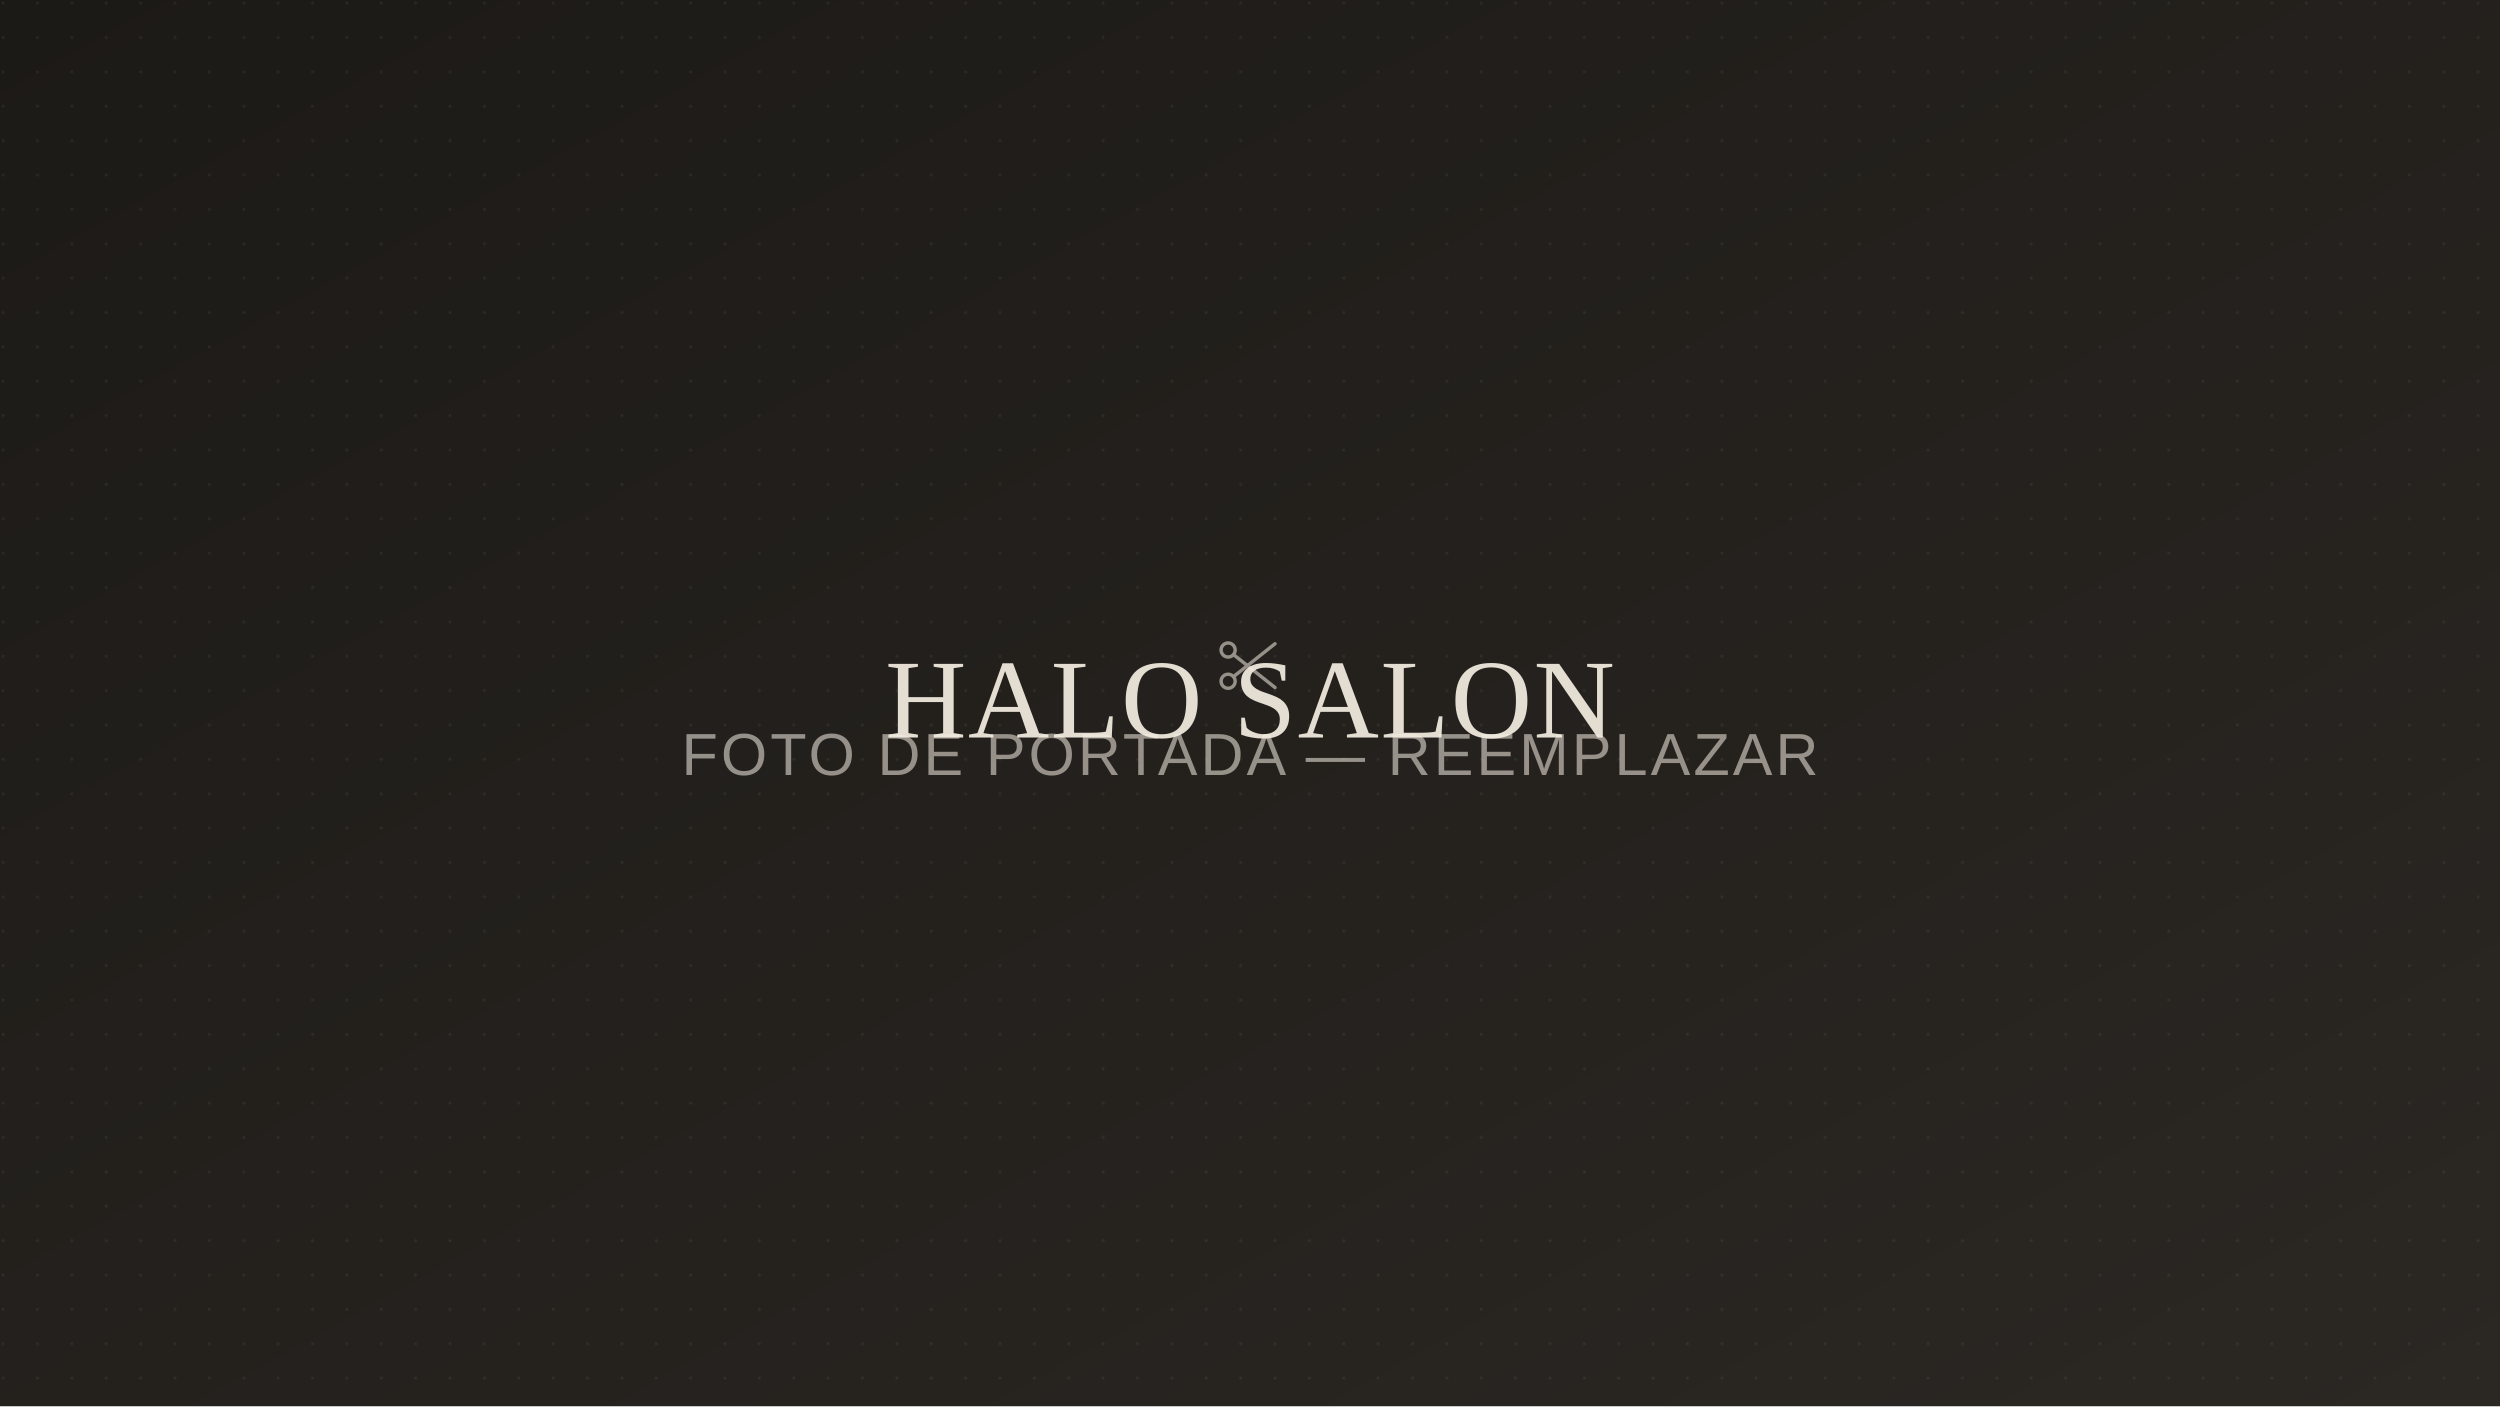
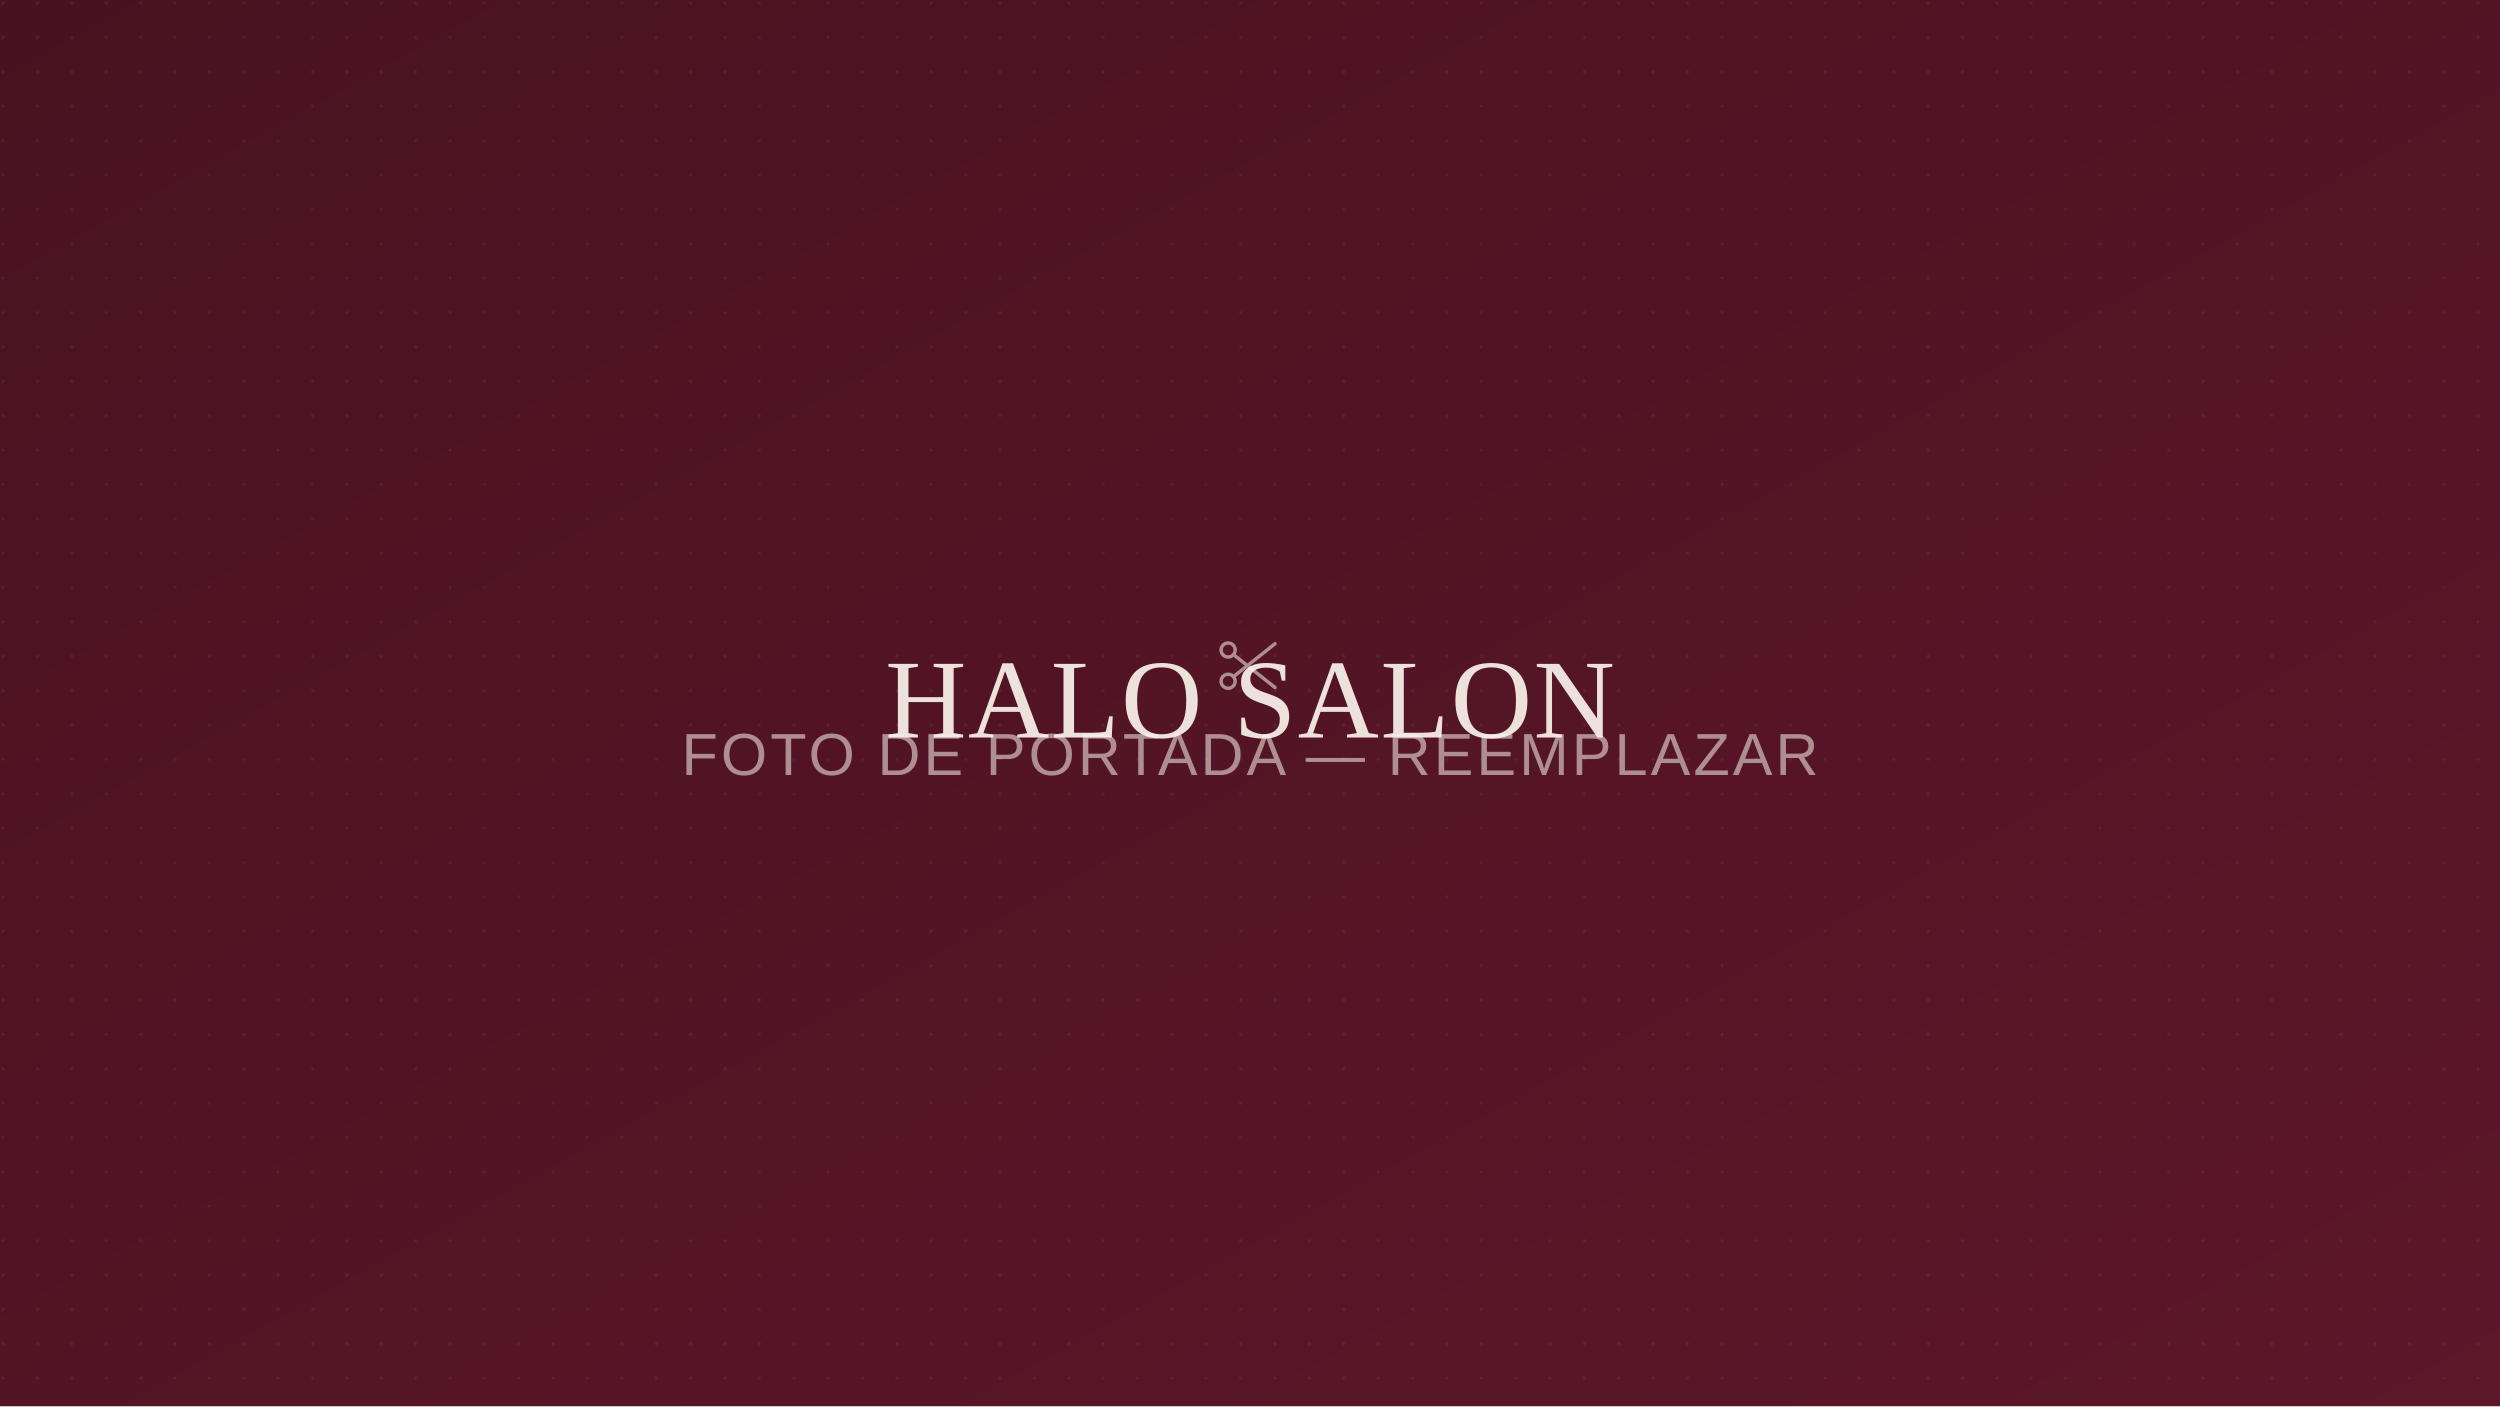
<svg xmlns="http://www.w3.org/2000/svg" width="1600" height="900" viewBox="0 0 1600 900">
  <defs>
    <linearGradient id="hero" x1="0%" y1="0%" x2="100%" y2="100%">
-       <stop offset="0%" stop-color="#1c1a17" />
-       <stop offset="100%" stop-color="#2b2723" />
+       <stop offset="0%" stop-color="#4a1220" />
+       <stop offset="100%" stop-color="#5c1729" />
    </linearGradient>
    <pattern id="hero_dots" width="22" height="22" patternUnits="userSpaceOnUse">
-       <circle cx="2" cy="2" r="1" fill="#f4ede1" opacity="0.06" />
+       <circle cx="2" cy="2" r="1" fill="#faf3ea" opacity="0.06" />
    </pattern>
  </defs>
  <rect width="1600" height="900" fill="url(#hero)" />
  <rect width="1600" height="900" fill="url(#hero_dots)" />
  <g transform="translate(800.0,432.0)">
-     <g transform="translate(0,-6)" fill="none" stroke="#f4ede1" stroke-width="2.2" stroke-linecap="round" stroke-linejoin="round" opacity="0.55">
+     <g transform="translate(0,-6)" fill="none" stroke="#faf3ea" stroke-width="2.2" stroke-linecap="round" stroke-linejoin="round" opacity="0.55">
      <circle cx="-14" cy="10" r="4.5" />
      <circle cx="-14" cy="-10" r="4.5" />
      <line x1="-10.5" y1="7" x2="16" y2="-14" />
      <line x1="-10.5" y1="-7" x2="16" y2="14" />
    </g>
  </g>
-   <text x="50%" y="472.0" font-family="Georgia, 'Times New Roman', serif" font-size="72" fill="#f4ede1" text-anchor="middle" opacity="0.92" letter-spacing="1">HALO SALON</text>
-   <text x="50%" y="496.0" font-family="Arial, Helvetica, sans-serif" font-size="38" fill="#f4ede1" text-anchor="middle" opacity="0.55" letter-spacing="2">FOTO DE PORTADA — REEMPLAZAR</text>
+   <text x="50%" y="472.0" font-family="Georgia, 'Times New Roman', serif" font-size="72" fill="#faf3ea" text-anchor="middle" opacity="0.92" letter-spacing="1">HALO SALON</text>
+   <text x="50%" y="496.0" font-family="Arial, Helvetica, sans-serif" font-size="38" fill="#faf3ea" text-anchor="middle" opacity="0.55" letter-spacing="2">FOTO DE PORTADA — REEMPLAZAR</text>
</svg>
